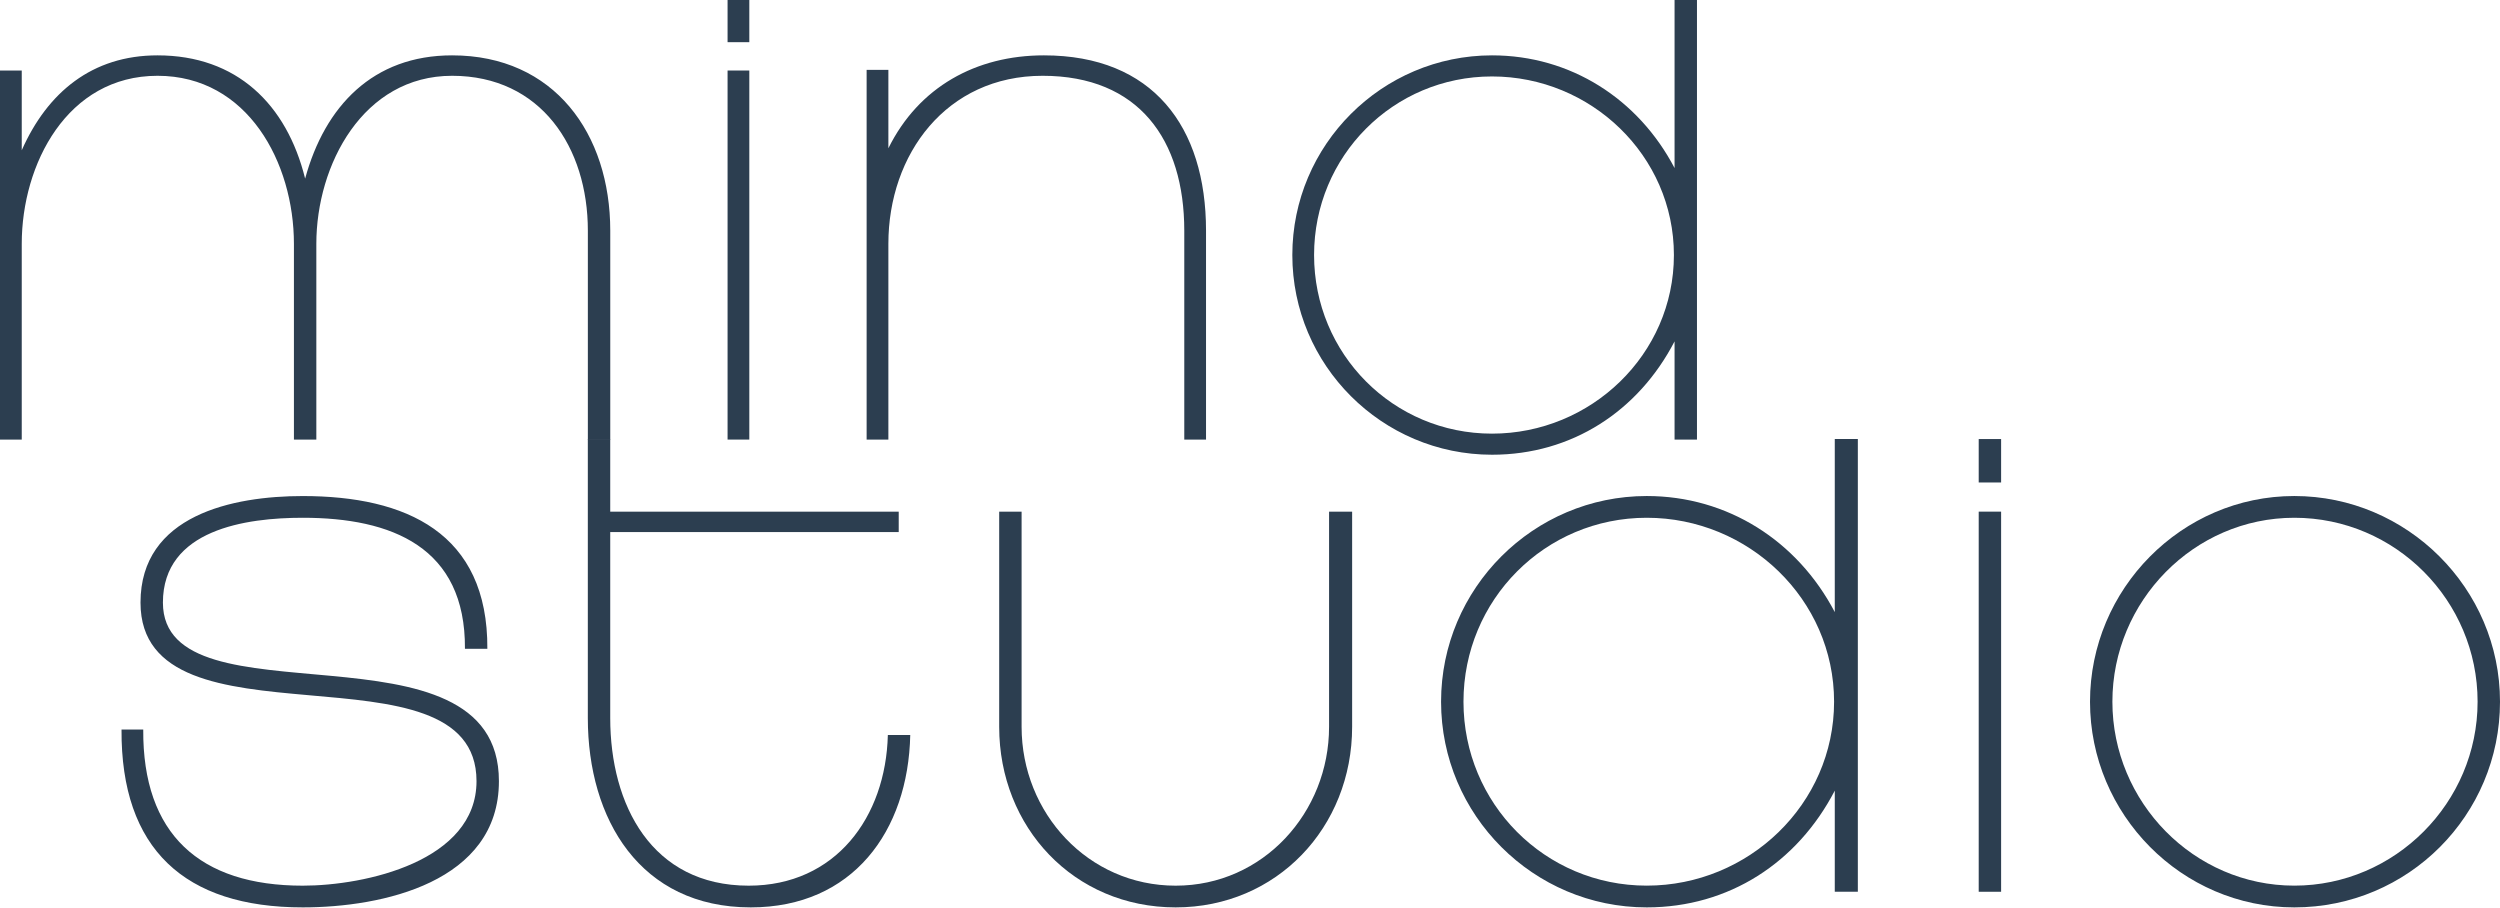
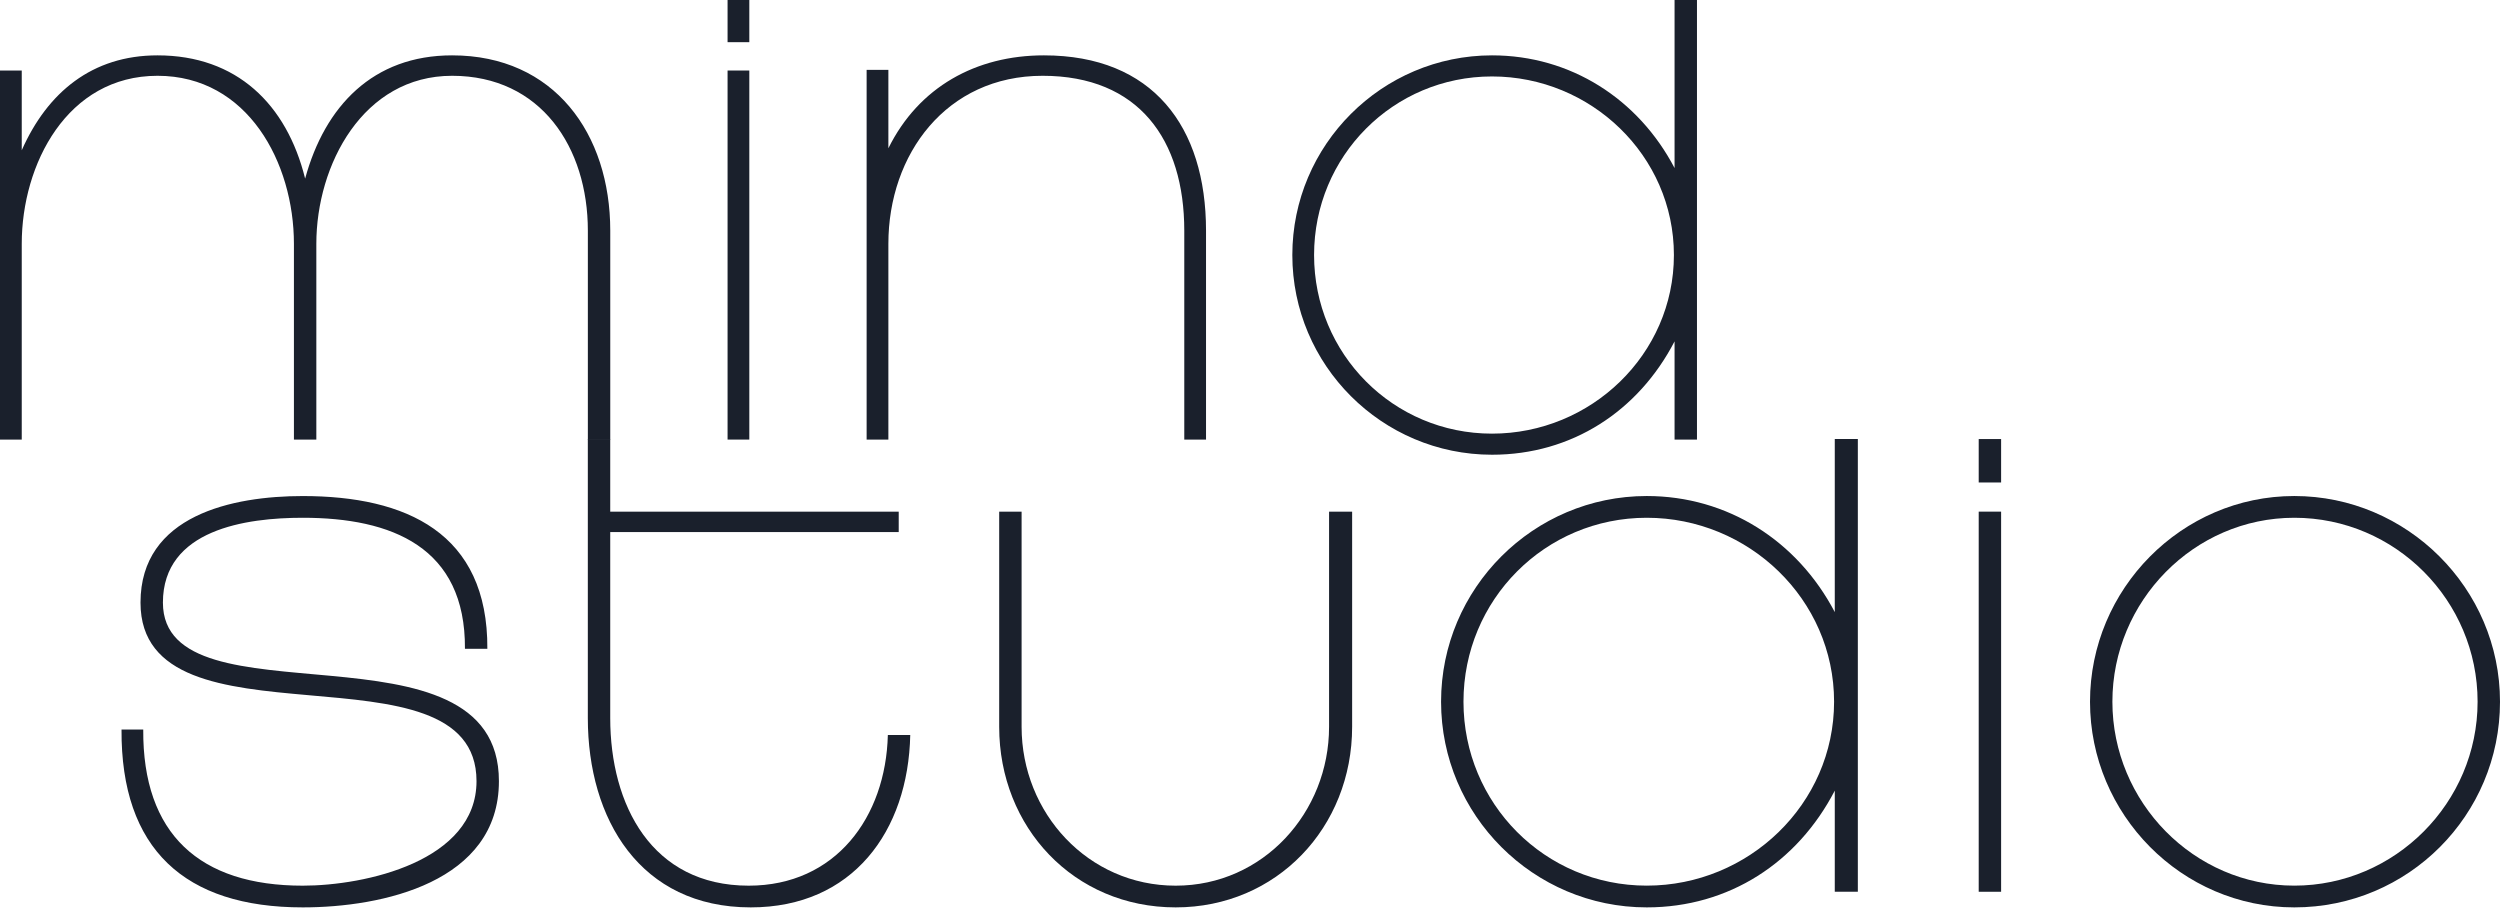
<svg xmlns="http://www.w3.org/2000/svg" id="Layer_2" version="1.1" viewBox="0 0 758.69 275.37">
  <defs>
    <style>
-       .st0 { fill: #2C3E50; }
+       .st0 { fill: #1A202C; }
    </style>
  </defs>
  <g id="Layer_1">
    <g>
      <g>
        <path class="st0" d="M178.4,133.4v-63.4c0-25.2-14.2-47-41.2-47s-41.2,27-41.2,51v59.4h-6.8v-59.4c0-24.6-14-51-41.4-51S6.6,49.8,6.6,74v59.4H0V21.4h6.6v24.2c7.8-17.6,21.4-28.8,41.2-28.8,24,0,39.2,14.8,44.8,37.4,6-22,20.6-37.4,44.6-37.4,31,0,48,23.8,48,53.2v63.4h-6.8Z" />
        <path class="st0" d="M220.8,12.8V0h6.6v12.8h-6.6ZM220.8,133.4V21.4h6.6v112h-6.6Z" />
        <path class="st0" d="M359.4,133.4v-63.4c0-27.6-13.8-47-43-47s-46.8,23.8-46.8,51v59.4h-6.6V21.2h6.6v23.8c9.2-18.6,26.6-28.2,47.2-28.2,33,0,49.2,21.6,49.2,53.2v63.4h-6.6Z" />
        <path class="st0" d="M508.19,133.4v-29.8c-11,21.2-31.2,34.4-55.4,34.4-33.4,0-60.6-27.2-60.6-60.6s27.2-60.6,60.6-60.6c23.8,0,44.4,13.2,55.4,34.2V0h6.8v133.4h-6.8ZM452.79,23.2c-30,0-54,24.2-54,54.2s24,54.2,54,54.2,55.2-24,55.2-54.2-25.2-54.2-55.2-54.2Z" />
      </g>
      <g>
        <path class="st0" d="M91.88,275.37c-35.84,0-55.21-17.71-55-53.97h6.59c-.21,31.72,17.1,47.38,48.41,47.38,18.95,0,52.73-7.42,52.73-31.72,0-43.88-101.97-7.62-101.97-54.18,0-26.57,28.02-32.34,49.23-32.34,31.31,0,56.24,11.12,56.03,46.35h-6.8c.21-30.9-22.25-39.76-49.23-39.76-17.1,0-42.43,3.5-42.43,25.75,0,38.11,101.97,3.09,101.97,54.18,0,30.69-35.43,38.31-59.53,38.31Z" />
        <path class="st0" d="M227.83,275.37c-33.58,0-49.44-26.78-49.44-57.47v-84.66h6.8v22.04h87.55v6.18h-87.55v56.44c0,26.37,12.57,50.88,42.02,50.88,26.37,0,41.61-20.8,42.23-45.73h6.8c-.62,29.25-17.51,52.32-48.41,52.32Z" />
        <path class="st0" d="M356.79,275.37c-30.9,0-53.56-24.31-53.56-54.79v-65.3h6.8v65.3c0,26.16,20.19,48.2,46.76,48.2s46.55-22.25,46.55-48.2v-65.3h7v65.3c0,30.49-22.87,54.79-53.56,54.79Z" />
        <path class="st0" d="M556.81,270.63v-30.69c-11.33,21.83-32.13,35.43-57.06,35.43-34.4,0-62.42-28.01-62.42-62.42s28.02-62.42,62.42-62.42c24.51,0,45.73,13.6,57.06,35.23v-52.53h7v137.4h-7ZM499.75,157.13c-30.9,0-55.62,24.93-55.62,55.82s24.72,55.82,55.62,55.82,56.85-24.72,56.85-55.82-25.96-55.82-56.85-55.82Z" />
        <path class="st0" d="M600.49,146.42v-13.18h6.8v13.18h-6.8ZM600.49,270.63v-115.36h6.8v115.36h-6.8Z" />
        <path class="st0" d="M696.27,275.37c-34.2,0-62-28.22-62-62.42s27.81-62.42,62-62.42,62.42,28.02,62.42,62.42-27.81,62.42-62.42,62.42ZM696.27,157.13c-30.49,0-55.21,25.34-55.21,55.82s24.72,55.82,55.21,55.82,55.62-25.13,55.62-55.82-24.93-55.82-55.62-55.82Z" />
      </g>
    </g>
  </g>
</svg>
